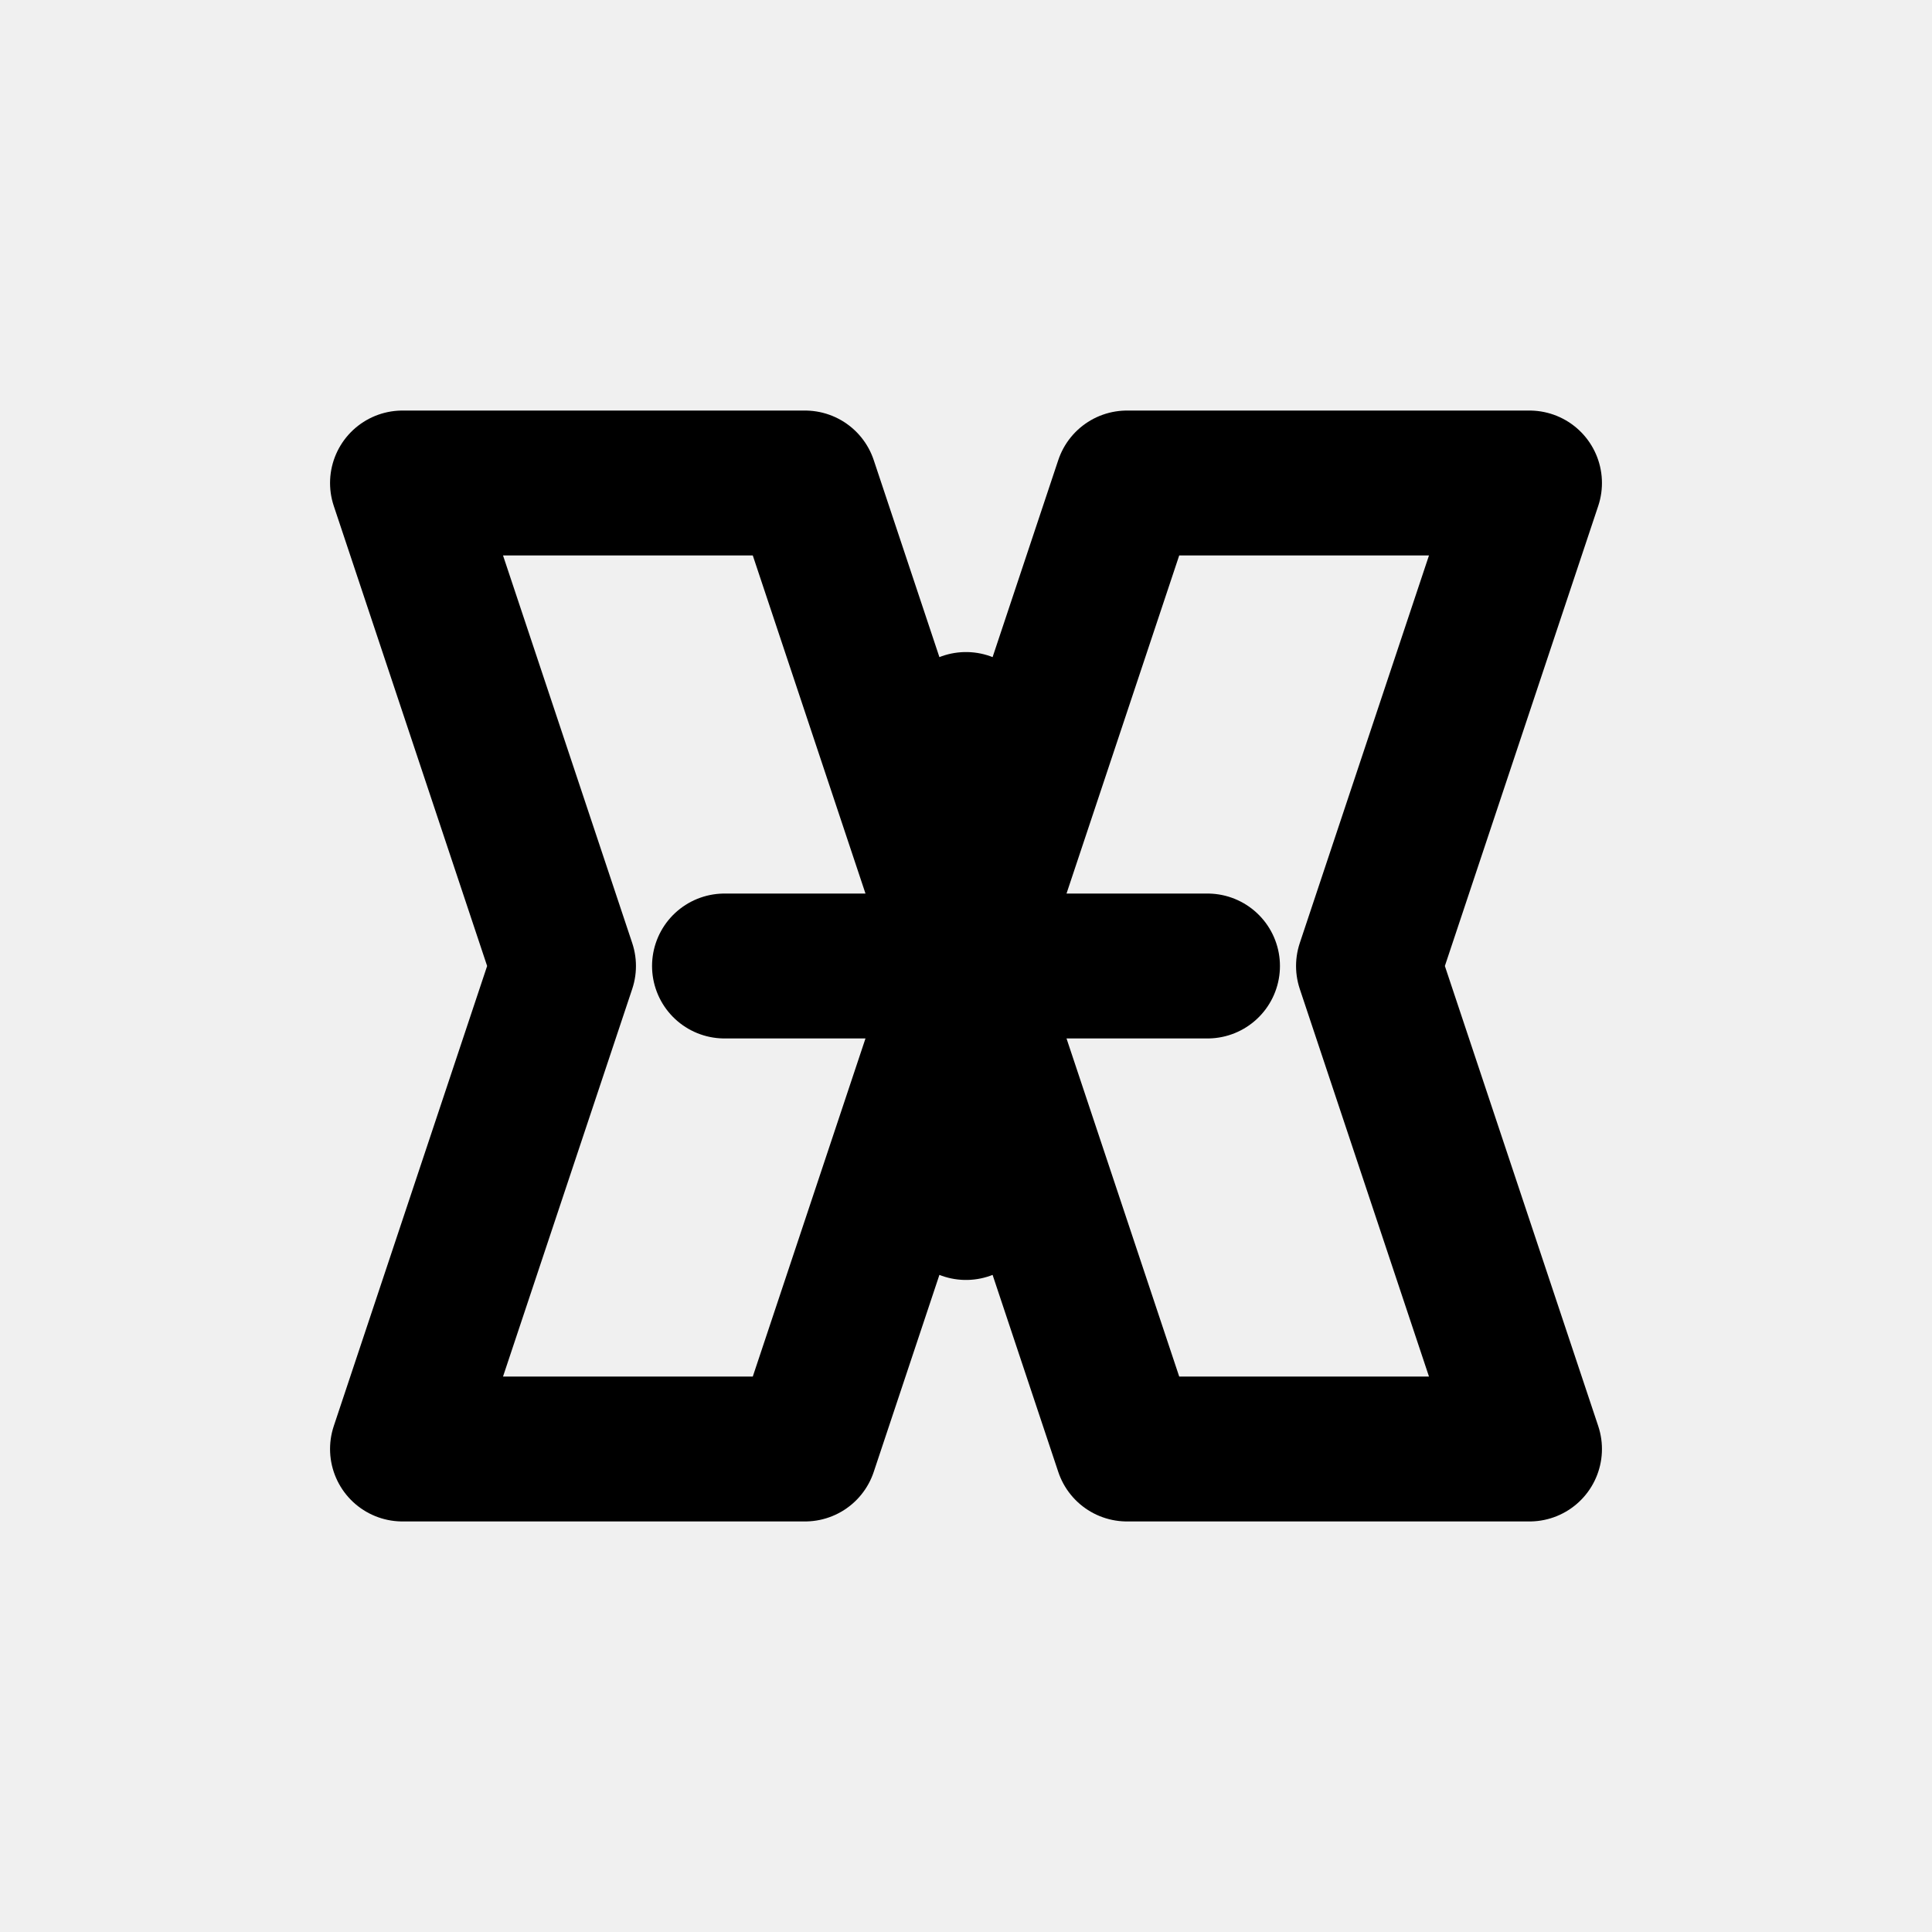
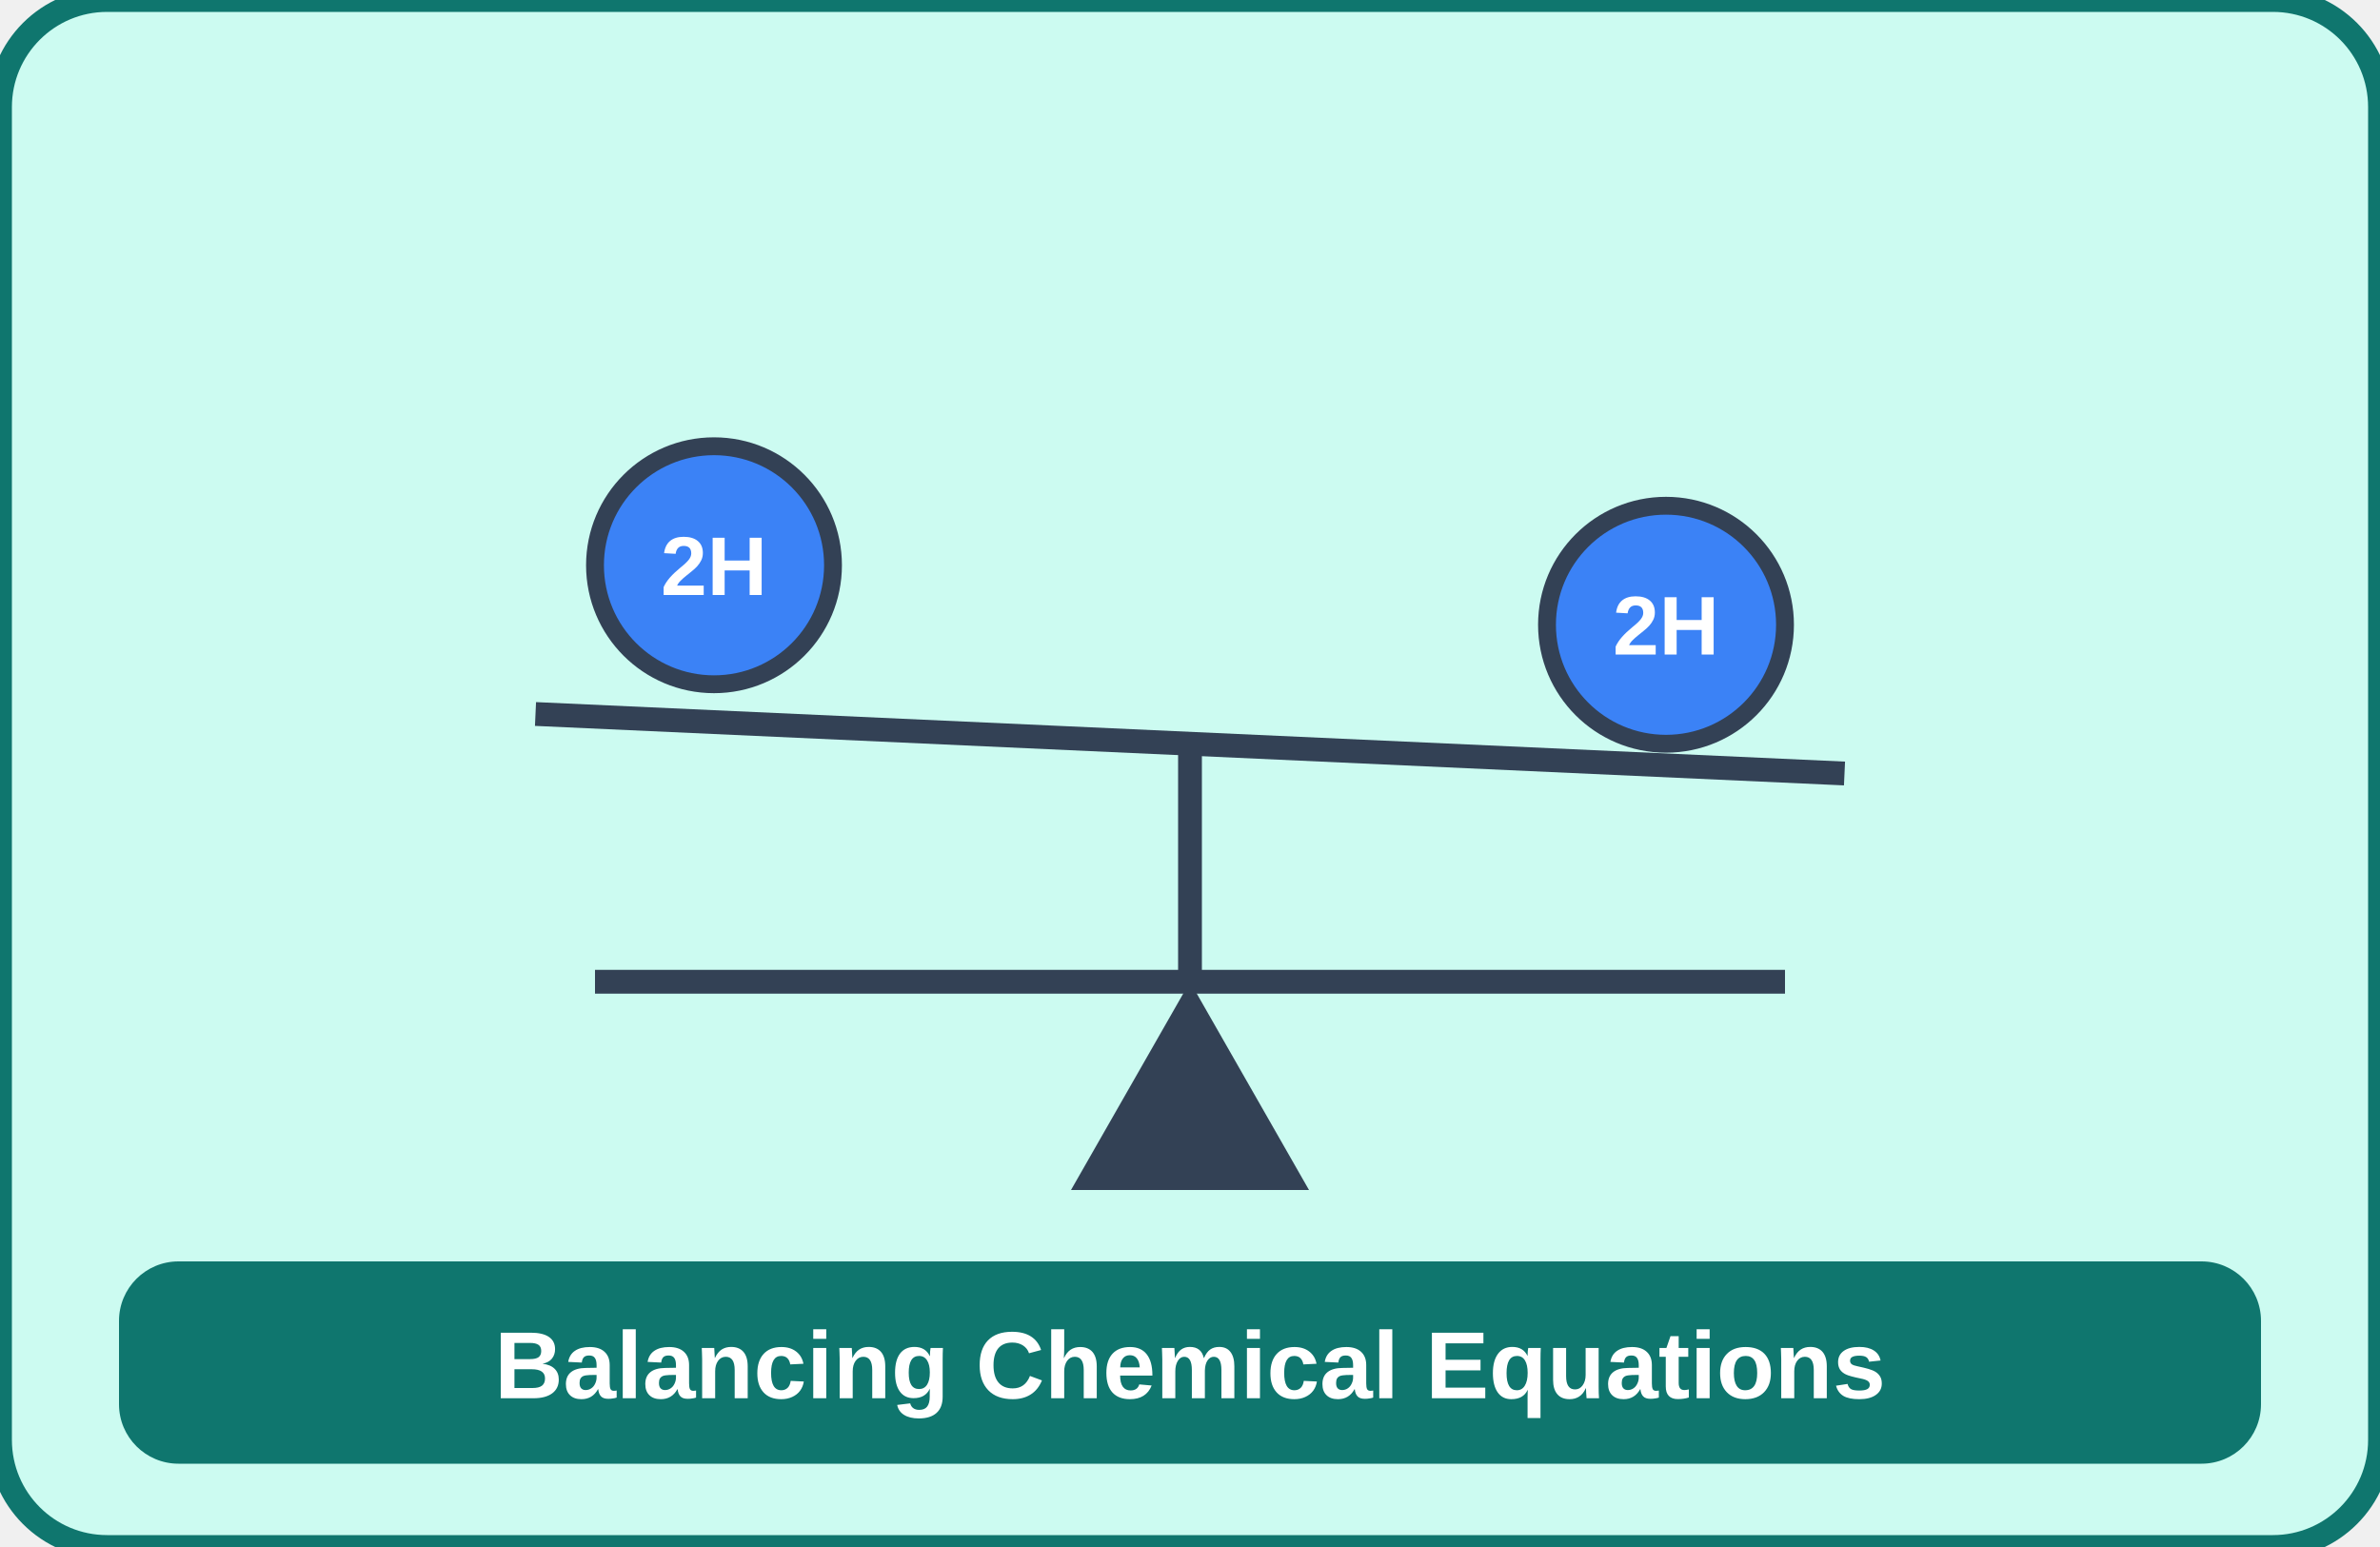
- <svg xmlns="http://www.w3.org/2000/svg" viewBox="0 0 24 24" fill="none" stroke="currentColor" stroke-width="1.8" stroke-linecap="round" stroke-linejoin="round">
-   <path d="M5 6h5l2 6-2 6H5l2-6zM19 6h-5l-2 6 2 6h5l-2-6zM9 12h6M12 9v6" />
+ <svg xmlns="http://www.w3.org/2000/svg" viewBox="0 0 400 260" width="400" height="260">
+   <rect width="400" height="260" rx="18" fill="#ccfbf1" stroke="#0f766e" stroke-width="4" />
+   <g transform="translate(0,15)">
+     <line x1="100" y1="150" x2="300" y2="150" stroke="#334155" stroke-width="4" />
+     <polygon points="200,150 180,185 220,185" fill="#334155" />
+     <line x1="200" y1="110" x2="200" y2="150" stroke="#334155" stroke-width="4" />
+     <line x1="90" y1="105" x2="310" y2="115" stroke="#334155" stroke-width="4" />
+     <circle cx="120" cy="80" r="20" fill="#3b82f6" stroke="#334155" stroke-width="3" />
+     <text x="120" y="85" font-family="Arial,sans-serif" font-size="14" fill="#fff" text-anchor="middle" font-weight="bold">2H</text>
+     <circle cx="280" cy="90" r="20" fill="#3b82f6" stroke="#334155" stroke-width="3" />
+     <text x="280" y="95" font-family="Arial,sans-serif" font-size="14" fill="#fff" text-anchor="middle" font-weight="bold">2H</text>
+   </g>
+   <rect x="20" y="212" width="360" height="34" rx="10" fill="#0f766e" />
+   <text x="200" y="235" font-family="Arial,sans-serif" font-size="16" fill="#fff" text-anchor="middle" font-weight="bold">Balancing Chemical Equations</text>
</svg>
